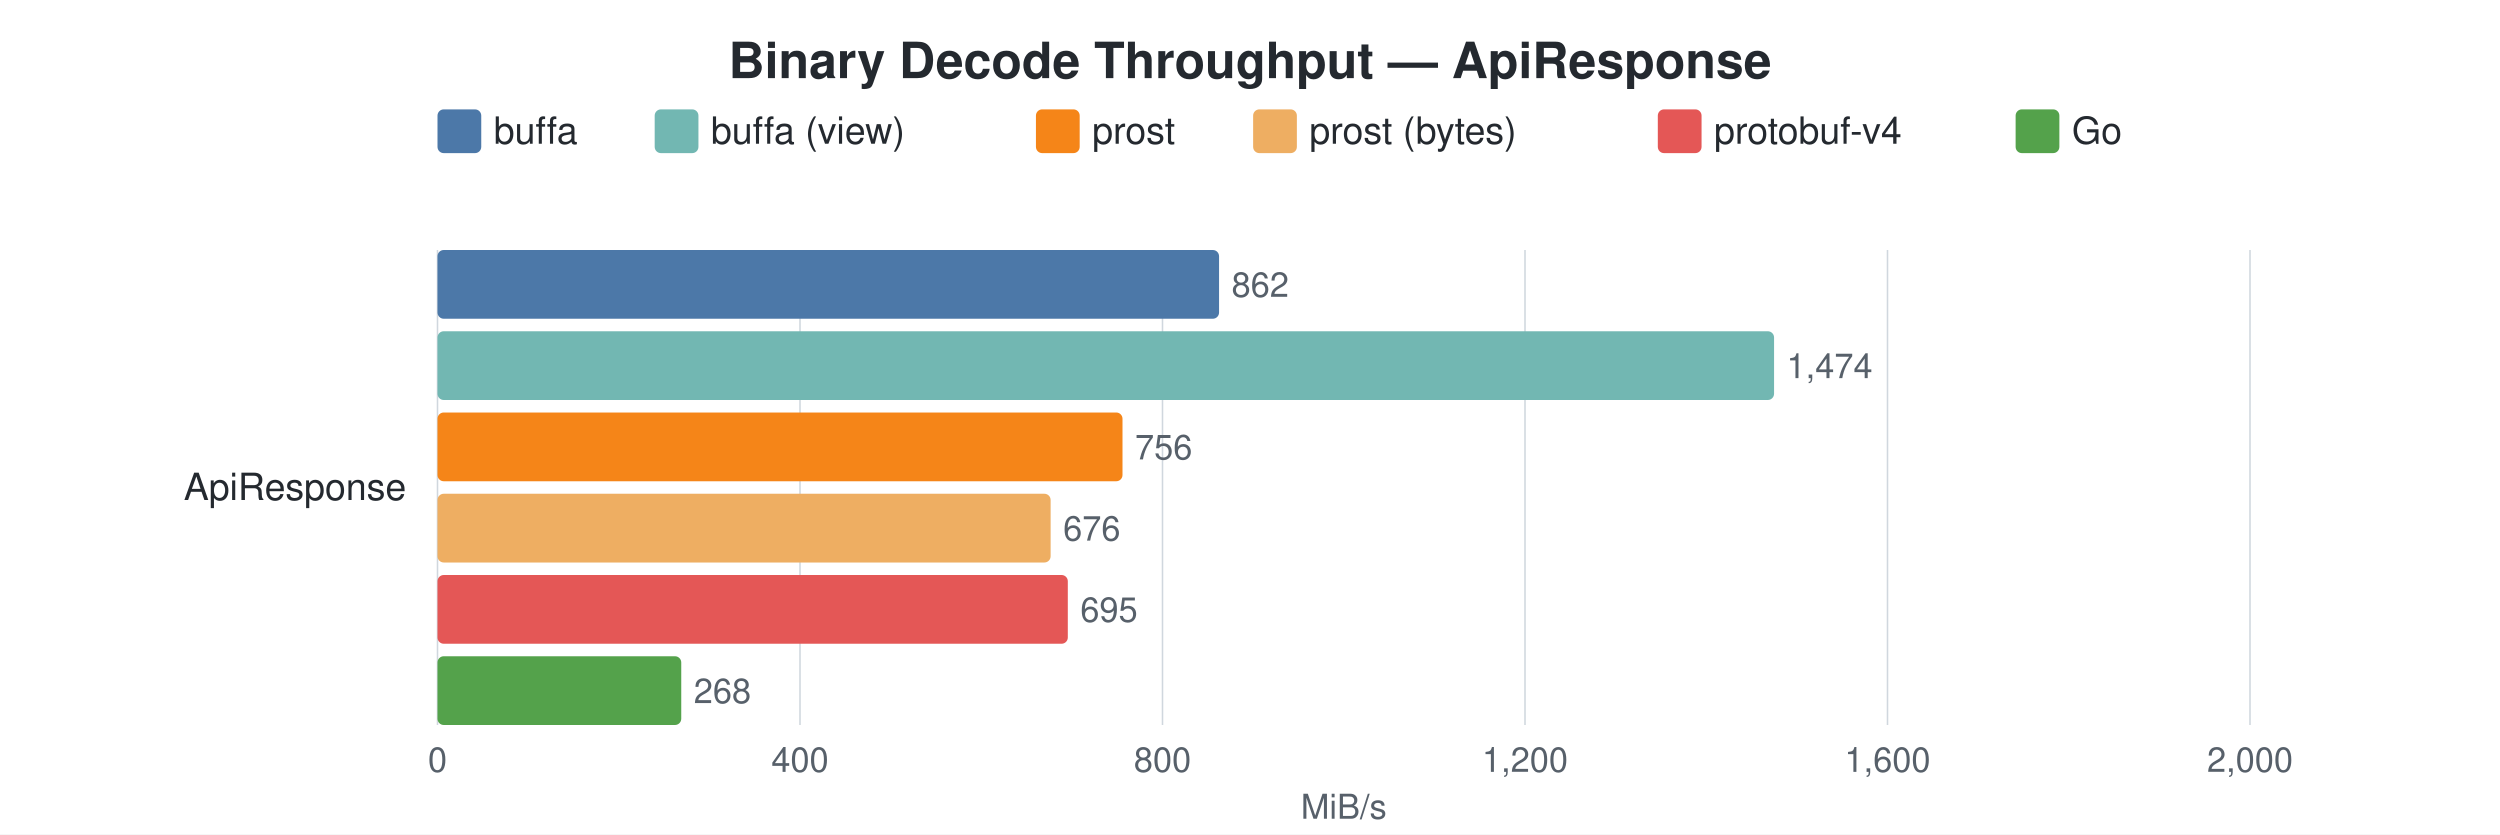
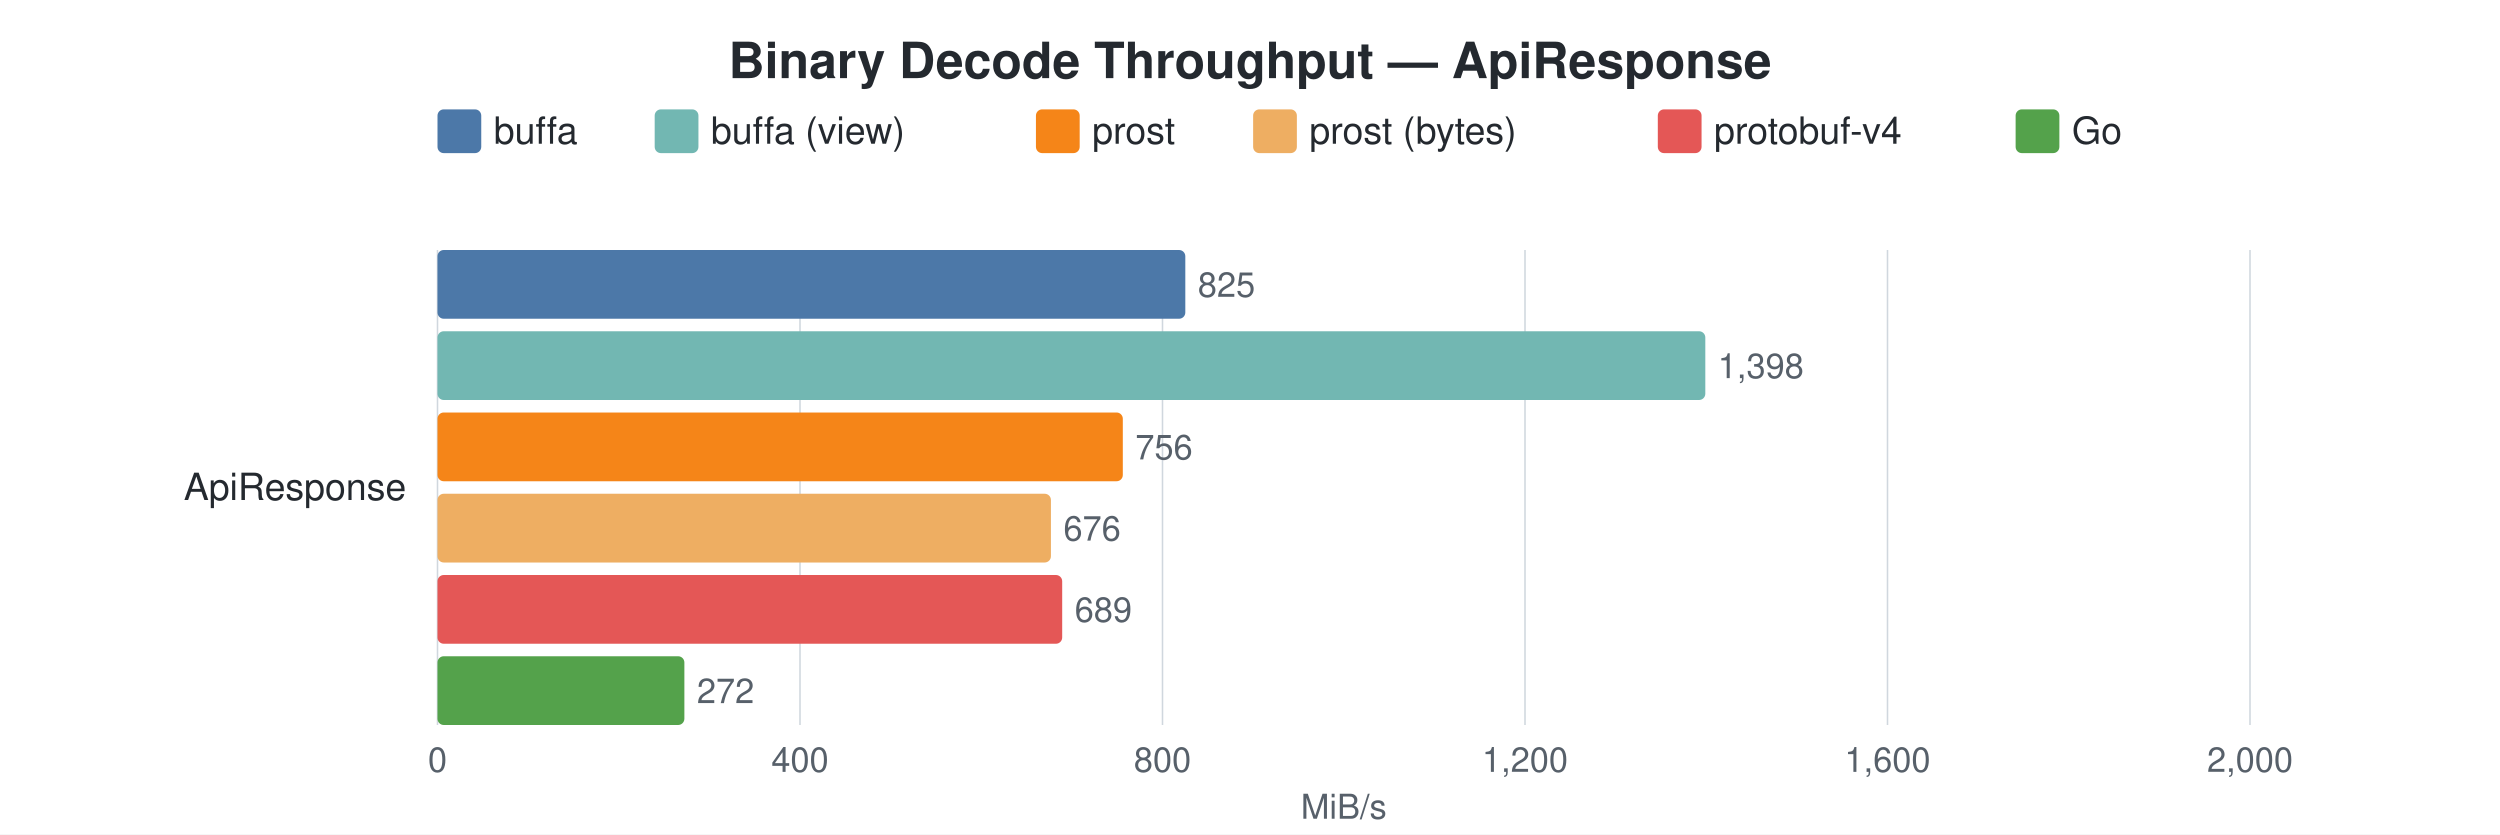
<svg xmlns="http://www.w3.org/2000/svg" width="800" height="267" viewBox="0 0 800 267">
  <style>
    text { font-family: -apple-system, BlinkMacSystemFont, "Segoe UI", Helvetica, Arial, sans-serif; }
    .title { font-size: 16px; font-weight: 600; fill: #24292f; }
    .label { font-size: 12px; fill: #24292f; }
    .value { font-size: 11px; fill: #57606a; }
    .axis-label { font-size: 11px; fill: #57606a; }
    .legend-text { font-size: 12px; fill: #24292f; }
    .grid { stroke: #d0d7de; stroke-width: 0.5; }
  </style>
  <rect width="100%" height="100%" fill="white" />
  <text x="400.0" y="25" text-anchor="middle" class="title">Binary Decode Throughput — ApiResponse</text>
  <rect x="140" y="35" width="14" height="14" rx="2" fill="#4C78A8" />
  <text x="158" y="46" class="legend-text">buffa</text>
  <rect x="209.5" y="35" width="14" height="14" rx="2" fill="#72B7B2" />
  <text x="227.5" y="46" class="legend-text">buffa (view)</text>
  <rect x="331.5" y="35" width="14" height="14" rx="2" fill="#F58518" />
  <text x="349.5" y="46" class="legend-text">prost</text>
  <rect x="401.0" y="35" width="14" height="14" rx="2" fill="#EEAE62" />
  <text x="419.0" y="46" class="legend-text">prost (bytes)</text>
  <rect x="530.5" y="35" width="14" height="14" rx="2" fill="#E45756" />
  <text x="548.5" y="46" class="legend-text">protobuf-v4</text>
  <rect x="645.0" y="35" width="14" height="14" rx="2" fill="#54A24B" />
  <text x="663.0" y="46" class="legend-text">Go</text>
  <line x1="140.0" y1="80" x2="140.0" y2="232" class="grid" />
  <text x="140.0" y="247" text-anchor="middle" class="axis-label">0</text>
  <line x1="256.0" y1="80" x2="256.0" y2="232" class="grid" />
  <text x="256.0" y="247" text-anchor="middle" class="axis-label">400</text>
  <line x1="372.0" y1="80" x2="372.0" y2="232" class="grid" />
  <text x="372.0" y="247" text-anchor="middle" class="axis-label">800</text>
  <line x1="488.0" y1="80" x2="488.0" y2="232" class="grid" />
  <text x="488.0" y="247" text-anchor="middle" class="axis-label">1,200</text>
  <line x1="604.0" y1="80" x2="604.0" y2="232" class="grid" />
  <text x="604.0" y="247" text-anchor="middle" class="axis-label">1,600</text>
  <line x1="720.0" y1="80" x2="720.0" y2="232" class="grid" />
  <text x="720.0" y="247" text-anchor="middle" class="axis-label">2,000</text>
  <text x="430.0" y="262" text-anchor="middle" class="axis-label">MiB/s</text>
  <text x="130" y="160.0" text-anchor="end" class="label">ApiResponse</text>
-   <rect x="140" y="80.0" width="250.1" height="22" rx="2" fill="#4C78A8" />
-   <text x="394.1" y="95.0" class="value">862</text>
-   <rect x="140" y="106.0" width="427.7" height="22" rx="2" fill="#72B7B2" />
-   <text x="571.7" y="121.0" class="value">1,474</text>
-   <rect x="140" y="132.0" width="219.2" height="22" rx="2" fill="#F58518" />
-   <text x="363.2" y="147.0" class="value">756</text>
-   <rect x="140" y="158.0" width="196.2" height="22" rx="2" fill="#EEAE62" />
-   <text x="340.2" y="173.0" class="value">676</text>
-   <rect x="140" y="184.0" width="201.7" height="22" rx="2" fill="#E45756" />
-   <text x="345.7" y="199.0" class="value">695</text>
-   <rect x="140" y="210.0" width="78.0" height="22" rx="2" fill="#54A24B" />
-   <text x="222.0" y="225.0" class="value">268</text>
+   <rect x="140" y="80.0" width="239.3" height="22" rx="2" fill="#4C78A8" />
+   <text x="383.3" y="95.0" class="value">825</text>
+   <rect x="140" y="106.0" width="405.7" height="22" rx="2" fill="#72B7B2" />
+   <text x="549.7" y="121.0" class="value">1,398</text>
+   <rect x="140" y="132.0" width="219.3" height="22" rx="2" fill="#F58518" />
+   <text x="363.3" y="147.0" class="value">756</text>
+   <rect x="140" y="158.0" width="196.3" height="22" rx="2" fill="#EEAE62" />
+   <text x="340.3" y="173.0" class="value">676</text>
+   <rect x="140" y="184.0" width="199.9" height="22" rx="2" fill="#E45756" />
+   <text x="343.9" y="199.0" class="value">689</text>
+   <rect x="140" y="210.0" width="79.0" height="22" rx="2" fill="#54A24B" />
+   <text x="223.0" y="225.0" class="value">272</text>
</svg>
